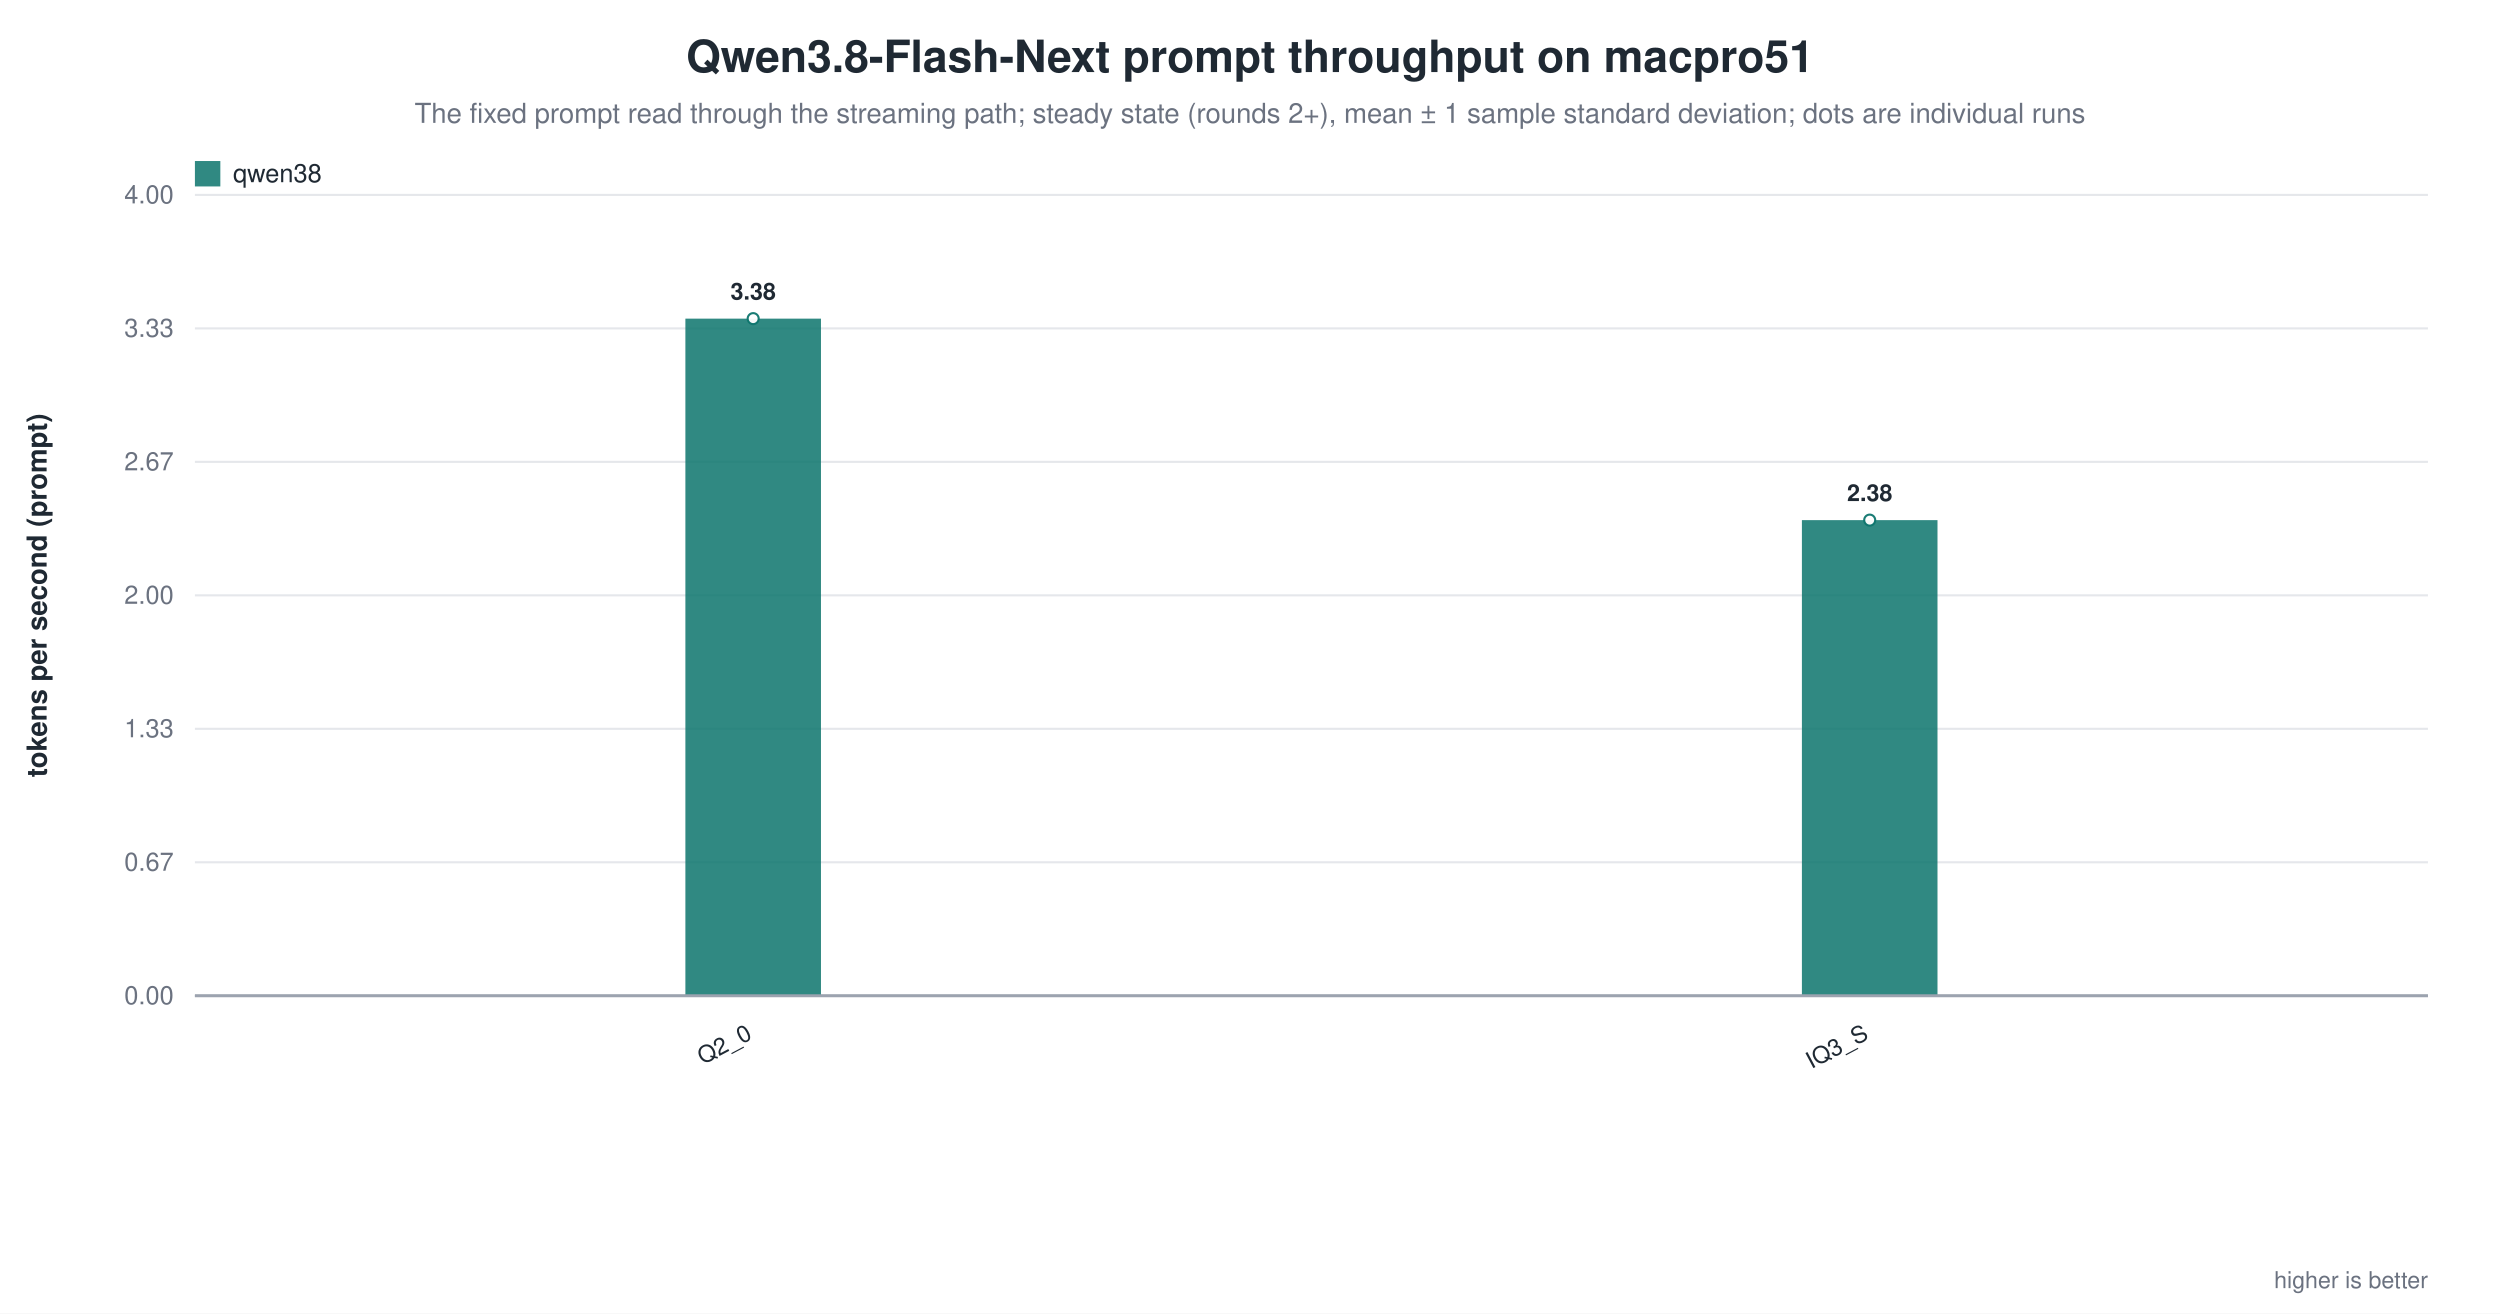
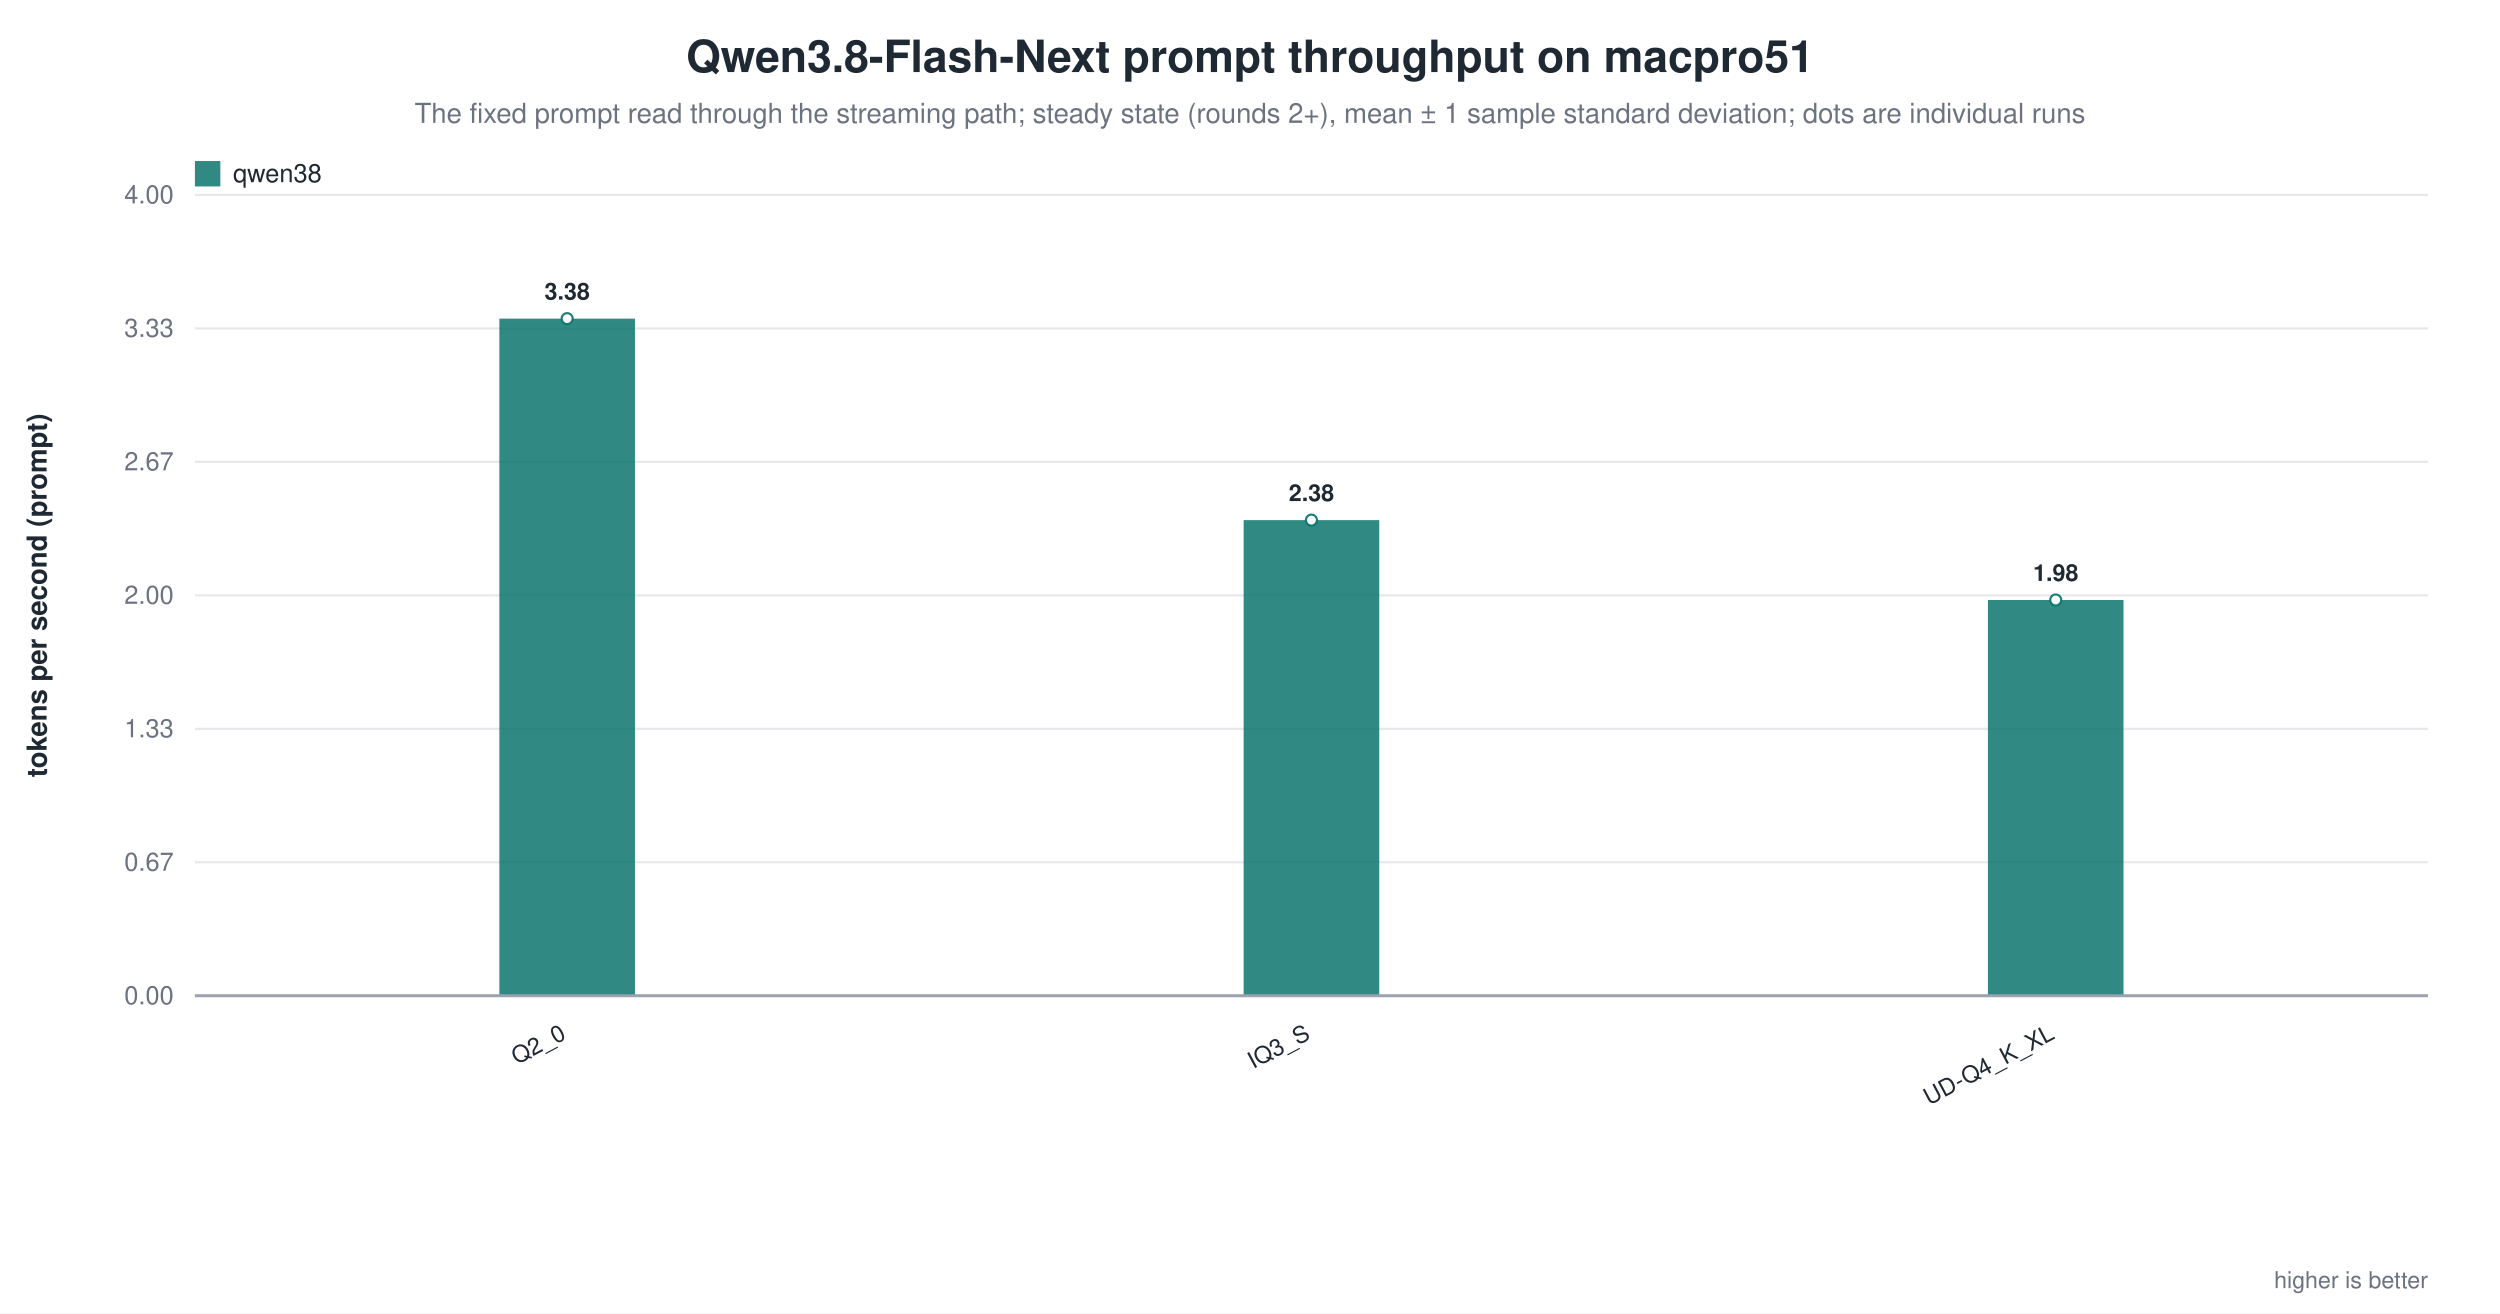
<svg xmlns="http://www.w3.org/2000/svg" width="1180" height="620" viewBox="0 0 1180 620" role="img" aria-label="Qwen3.8-Flash-Next prompt throughput on macpro51">
  <rect width="1180" height="620" fill="white" />
  <text x="590.0" y="34" text-anchor="middle" font-family="Helvetica, Arial, sans-serif" font-size="21" font-weight="600" fill="#1f2933">Qwen3.8-Flash-Next prompt throughput on macpro51</text>
  <text x="590.0" y="58" text-anchor="middle" font-family="Helvetica, Arial, sans-serif" font-size="13" fill="#6b7280">The fixed prompt read through the streaming path; steady state (rounds 2+), mean ± 1 sample standard deviation; dots are individual runs</text>
  <line x1="92.0" y1="470.0" x2="1146.0" y2="470.0" stroke="#9ca3af" stroke-width="1.0" />
  <text x="82.0" y="474.0" text-anchor="end" font-family="Helvetica, Arial, sans-serif" font-size="12" fill="#6b7280" font-weight="400">0.00</text>
  <line x1="92.0" y1="407.0" x2="1146.0" y2="407.0" stroke="#e5e7eb" stroke-width="1.0" />
  <text x="82.0" y="411.0" text-anchor="end" font-family="Helvetica, Arial, sans-serif" font-size="12" fill="#6b7280" font-weight="400">0.67</text>
  <line x1="92.0" y1="344.0" x2="1146.0" y2="344.0" stroke="#e5e7eb" stroke-width="1.0" />
  <text x="82.0" y="348.0" text-anchor="end" font-family="Helvetica, Arial, sans-serif" font-size="12" fill="#6b7280" font-weight="400">1.33</text>
  <line x1="92.0" y1="281.0" x2="1146.0" y2="281.0" stroke="#e5e7eb" stroke-width="1.0" />
  <text x="82.0" y="285.0" text-anchor="end" font-family="Helvetica, Arial, sans-serif" font-size="12" fill="#6b7280" font-weight="400">2.00</text>
  <line x1="92.0" y1="218.0" x2="1146.0" y2="218.0" stroke="#e5e7eb" stroke-width="1.0" />
  <text x="82.0" y="222.0" text-anchor="end" font-family="Helvetica, Arial, sans-serif" font-size="12" fill="#6b7280" font-weight="400">2.67</text>
  <line x1="92.0" y1="155.0" x2="1146.0" y2="155.0" stroke="#e5e7eb" stroke-width="1.0" />
  <text x="82.0" y="159.0" text-anchor="end" font-family="Helvetica, Arial, sans-serif" font-size="12" fill="#6b7280" font-weight="400">3.33</text>
  <line x1="92.0" y1="92.0" x2="1146.0" y2="92.0" stroke="#e5e7eb" stroke-width="1.0" />
  <text x="82.0" y="96.0" text-anchor="end" font-family="Helvetica, Arial, sans-serif" font-size="12" fill="#6b7280" font-weight="400">4.00</text>
  <text x="22.0" y="281.0" text-anchor="middle" font-family="Helvetica, Arial, sans-serif" font-size="13" fill="#1f2933" font-weight="600" transform="rotate(-90.0 22.0 281.0)">tokens per second (prompt)</text>
-   <rect x="323.5" y="150.4" width="64.0" height="319.6" fill="#0f766e" opacity="0.86" />
-   <circle cx="355.5" cy="150.4" r="2.6" fill="white" stroke="#0f766e" stroke-width="1.0" opacity="0.95" />
-   <text x="355.5" y="141.4" text-anchor="middle" font-family="Helvetica, Arial, sans-serif" font-size="11" fill="#1f2933" font-weight="600">3.38</text>
-   <text x="355.5" y="490.0" text-anchor="end" font-family="Helvetica, Arial, sans-serif" font-size="11" fill="#1f2933" font-weight="500" transform="rotate(-28.0 355.5 490.0)">Q2_0</text>
-   <rect x="850.5" y="245.5" width="64.0" height="224.5" fill="#0f766e" opacity="0.86" />
-   <circle cx="882.5" cy="245.5" r="2.6" fill="white" stroke="#0f766e" stroke-width="1.0" opacity="0.95" />
-   <text x="882.5" y="236.5" text-anchor="middle" font-family="Helvetica, Arial, sans-serif" font-size="11" fill="#1f2933" font-weight="600">2.38</text>
-   <text x="882.5" y="490.0" text-anchor="end" font-family="Helvetica, Arial, sans-serif" font-size="11" fill="#1f2933" font-weight="500" transform="rotate(-28.0 882.5 490.0)">IQ3_S</text>
+   <rect x="235.7" y="150.4" width="64.0" height="319.6" fill="#0f766e" opacity="0.86" />
+   <circle cx="267.7" cy="150.4" r="2.6" fill="white" stroke="#0f766e" stroke-width="1.0" opacity="0.95" />
+   <text x="267.7" y="141.4" text-anchor="middle" font-family="Helvetica, Arial, sans-serif" font-size="11" fill="#1f2933" font-weight="600">3.38</text>
+   <text x="267.7" y="490.0" text-anchor="end" font-family="Helvetica, Arial, sans-serif" font-size="11" fill="#1f2933" font-weight="500" transform="rotate(-28.0 267.7 490.0)">Q2_0</text>
+   <rect x="587.0" y="245.5" width="64.0" height="224.5" fill="#0f766e" opacity="0.86" />
+   <circle cx="619.0" cy="245.5" r="2.6" fill="white" stroke="#0f766e" stroke-width="1.0" opacity="0.95" />
+   <text x="619.0" y="236.5" text-anchor="middle" font-family="Helvetica, Arial, sans-serif" font-size="11" fill="#1f2933" font-weight="600">2.38</text>
+   <text x="619.0" y="490.0" text-anchor="end" font-family="Helvetica, Arial, sans-serif" font-size="11" fill="#1f2933" font-weight="500" transform="rotate(-28.0 619.0 490.0)">IQ3_S</text>
+   <rect x="938.3" y="283.2" width="64.0" height="186.8" fill="#0f766e" opacity="0.86" />
+   <circle cx="970.3" cy="283.2" r="2.6" fill="white" stroke="#0f766e" stroke-width="1.0" opacity="0.95" />
+   <text x="970.3" y="274.2" text-anchor="middle" font-family="Helvetica, Arial, sans-serif" font-size="11" fill="#1f2933" font-weight="600">1.98</text>
+   <text x="970.3" y="490.0" text-anchor="end" font-family="Helvetica, Arial, sans-serif" font-size="11" fill="#1f2933" font-weight="500" transform="rotate(-28.0 970.3 490.0)">UD-Q4_K_XL</text>
  <line x1="92.0" y1="470.0" x2="1146.0" y2="470.0" stroke="#9ca3af" stroke-width="1.4" />
  <rect x="92.0" y="76.0" width="12.0" height="12.0" fill="#0f766e" opacity="0.86" />
  <text x="110.0" y="86.0" text-anchor="start" font-family="Helvetica, Arial, sans-serif" font-size="12" fill="#1f2933" font-weight="500">qwen38</text>
  <text x="1146.0" y="608.0" text-anchor="end" font-family="Helvetica, Arial, sans-serif" font-size="11" fill="#6b7280" font-weight="400">higher is better</text>
</svg>
